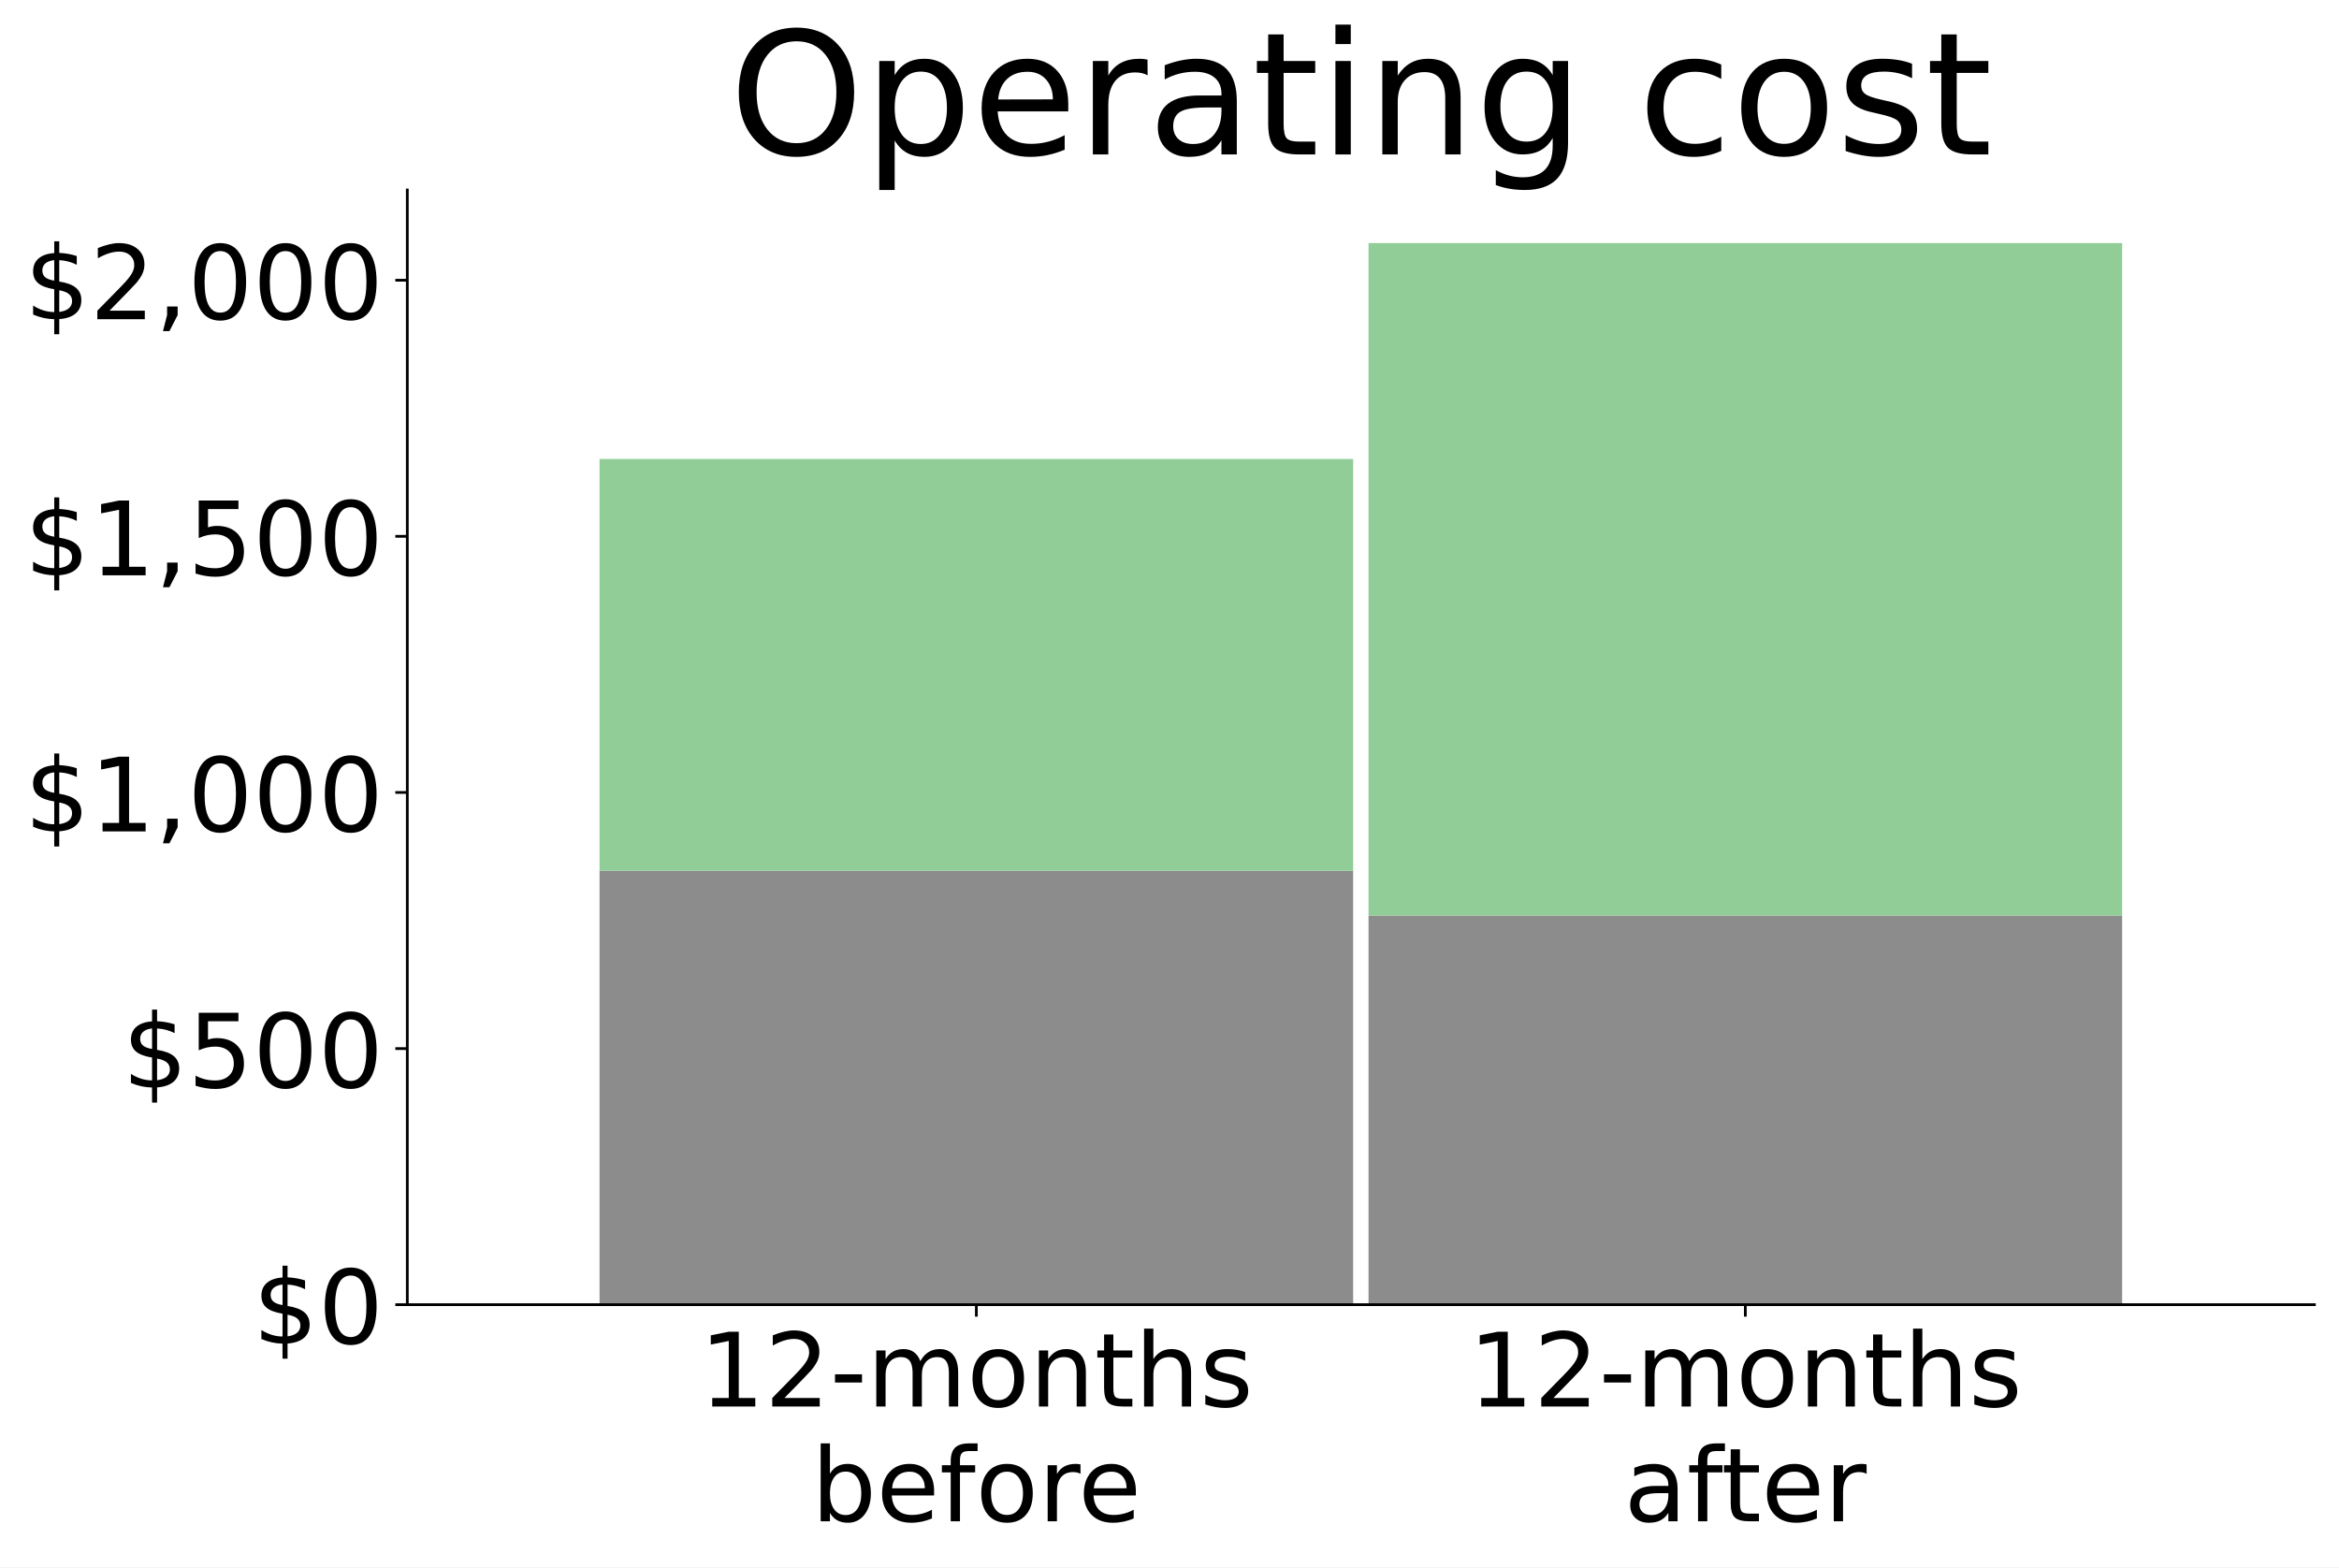
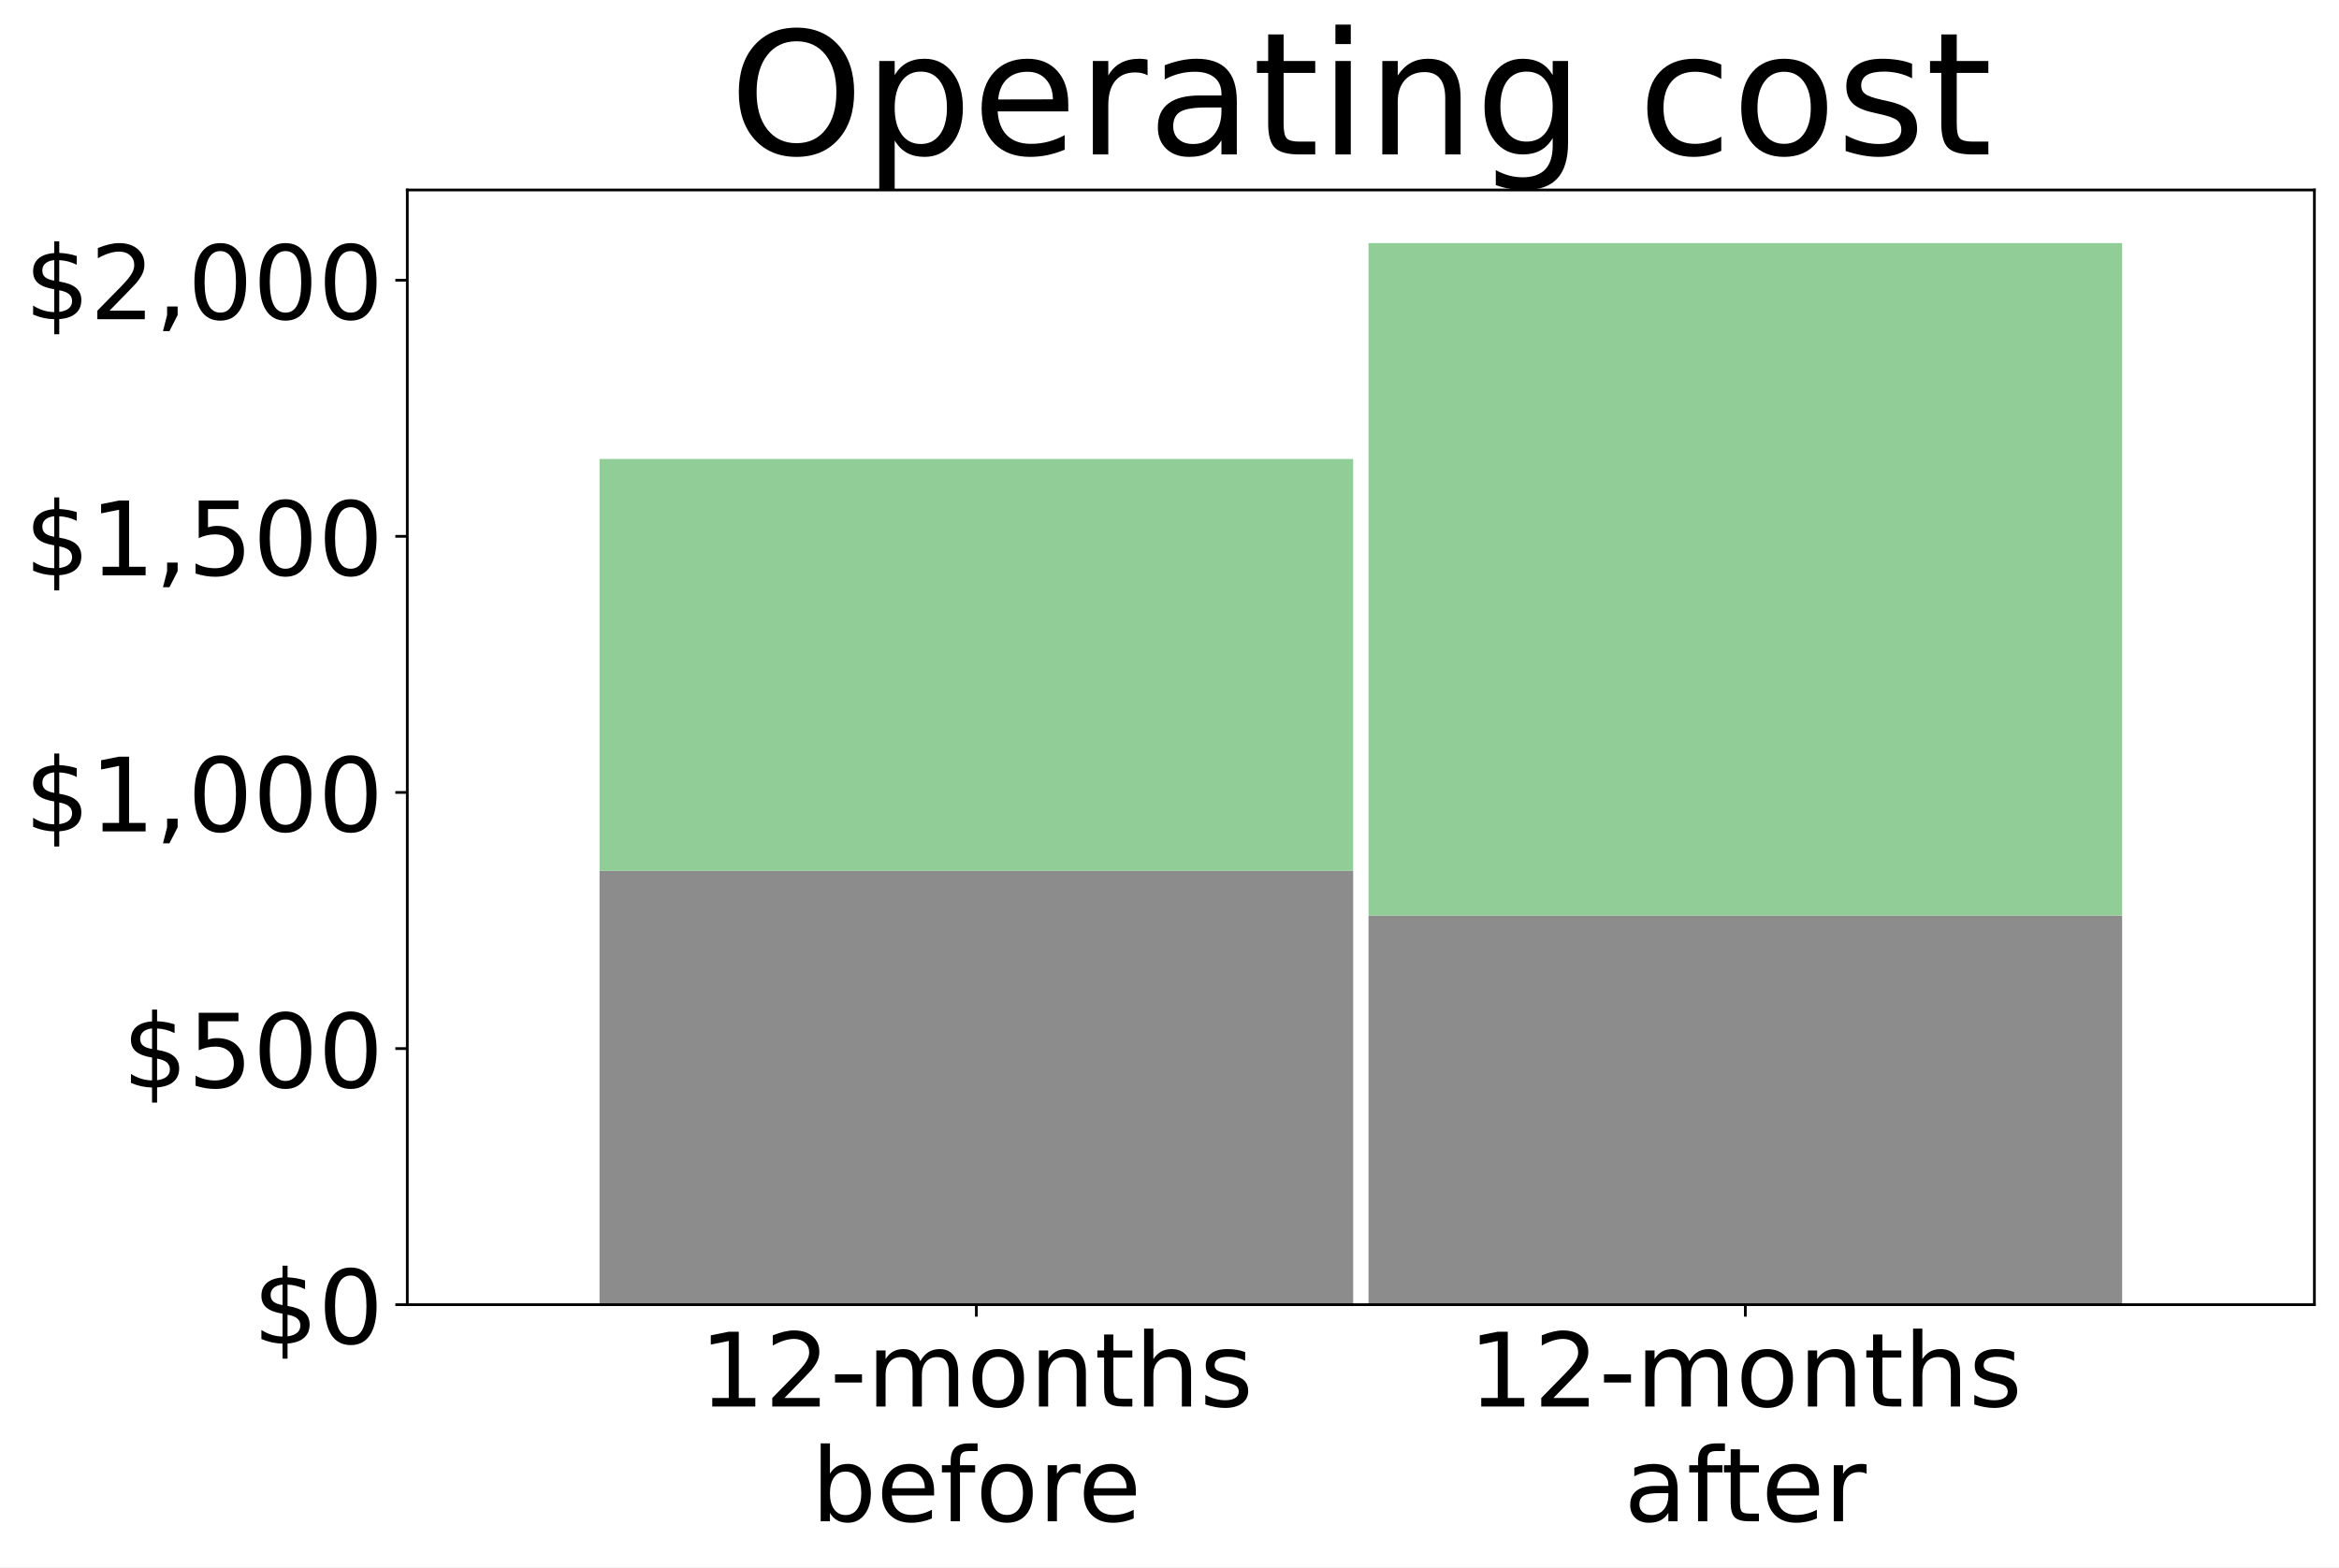
<svg xmlns="http://www.w3.org/2000/svg" xmlns:xlink="http://www.w3.org/1999/xlink" width="684.372pt" height="458.578pt" viewBox="0 0 684.372 458.578" version="1.1">
  <defs>
    <style type="text/css">*{stroke-linejoin: round; stroke-linecap: butt}</style>
  </defs>
  <g id="figure_1">
    <g id="patch_1">
      <path d="M 0 458.578  L 684.372 458.578  L 684.372 0  L 0 0  z " style="fill: #ffffff" />
    </g>
    <g id="axes_1">
      <g id="patch_2">
        <path d="M 119.172 381.751  L 677.172 381.751  L 677.172 55.591  L 119.172 55.591  z " style="fill: #ffffff" />
      </g>
      <g id="patch_3">
-         <path d="M 175.422 381.751  L 395.922 381.751  L 395.922 254.802  L 175.422 254.802  z " clip-path="url(#p56db6a66ac)" style="fill: #8c8c8c" />
+         <path d="M 175.422 381.751  L 395.922 381.751  L 395.922 254.802  L 175.422 254.802  z " clip-path="url(#p4a45e9da14)" style="fill: #8c8c8c" />
      </g>
      <g id="patch_4">
-         <path d="M 400.422 381.751  L 620.922 381.751  L 620.922 267.896  L 400.422 267.896  z " clip-path="url(#p56db6a66ac)" style="fill: #8c8c8c" />
+         <path d="M 400.422 381.751  L 620.922 381.751  L 620.922 267.896  L 400.422 267.896  z " clip-path="url(#p4a45e9da14)" style="fill: #8c8c8c" />
      </g>
      <g id="patch_5">
-         <path d="M 175.422 254.802  L 395.922 254.802  L 395.922 134.298  L 175.422 134.298  z " clip-path="url(#p56db6a66ac)" style="fill: #90cd97" />
+         <path d="M 175.422 254.802  L 395.922 254.802  L 395.922 134.298  L 175.422 134.298  z " clip-path="url(#p4a45e9da14)" style="fill: #90cd97" />
      </g>
      <g id="patch_6">
-         <path d="M 400.422 267.896  L 620.922 267.896  L 620.922 71.122  L 400.422 71.122  z " clip-path="url(#p56db6a66ac)" style="fill: #90cd97" />
+         <path d="M 400.422 267.896  L 620.922 267.896  L 620.922 71.122  L 400.422 71.122  z " clip-path="url(#p4a45e9da14)" style="fill: #90cd97" />
      </g>
      <g id="matplotlib.axis_1">
        <g id="xtick_1">
          <g id="line2d_1">
            <defs>
-               <path id="maf824c3824" d="M 0 0  L 0 3.5  " style="stroke: #000000; stroke-width: 0.8" />
+               <path id="mda650d350e" d="M 0 0  L 0 3.5  " style="stroke: #000000; stroke-width: 0.8" />
            </defs>
            <g>
-               <use xlink:href="#maf824c3824" x="285.672" y="381.751" style="stroke: #000000; stroke-width: 0.8" />
+               <use xlink:href="#mda650d350e" x="285.672" y="381.751" style="stroke: #000000; stroke-width: 0.8" />
            </g>
          </g>
          <g id="text_1">
            <g transform="translate(204.6766 411.5459)scale(0.3 -0.3)">
              <defs>
                <path id="DejaVuSans-31" d="M 794 531  L 1825 531  L 1825 4091  L 703 3866  L 703 4441  L 1819 4666  L 2450 4666  L 2450 531  L 3481 531  L 3481 0  L 794 0  L 794 531  z " transform="scale(0.015625)" />
                <path id="DejaVuSans-32" d="M 1228 531  L 3431 531  L 3431 0  L 469 0  L 469 531  Q 828 903 1448 1529  Q 2069 2156 2228 2338  Q 2531 2678 2651 2914  Q 2772 3150 2772 3378  Q 2772 3750 2511 3984  Q 2250 4219 1831 4219  Q 1534 4219 1204 4116  Q 875 4013 500 3803  L 500 4441  Q 881 4594 1212 4672  Q 1544 4750 1819 4750  Q 2544 4750 2975 4387  Q 3406 4025 3406 3419  Q 3406 3131 3298 2873  Q 3191 2616 2906 2266  Q 2828 2175 2409 1742  Q 1991 1309 1228 531  z " transform="scale(0.015625)" />
                <path id="DejaVuSans-2d" d="M 313 2009  L 1997 2009  L 1997 1497  L 313 1497  L 313 2009  z " transform="scale(0.015625)" />
                <path id="DejaVuSans-6d" d="M 3328 2828  Q 3544 3216 3844 3400  Q 4144 3584 4550 3584  Q 5097 3584 5394 3201  Q 5691 2819 5691 2113  L 5691 0  L 5113 0  L 5113 2094  Q 5113 2597 4934 2840  Q 4756 3084 4391 3084  Q 3944 3084 3684 2787  Q 3425 2491 3425 1978  L 3425 0  L 2847 0  L 2847 2094  Q 2847 2600 2669 2842  Q 2491 3084 2119 3084  Q 1678 3084 1418 2786  Q 1159 2488 1159 1978  L 1159 0  L 581 0  L 581 3500  L 1159 3500  L 1159 2956  Q 1356 3278 1631 3431  Q 1906 3584 2284 3584  Q 2666 3584 2933 3390  Q 3200 3197 3328 2828  z " transform="scale(0.015625)" />
                <path id="DejaVuSans-6f" d="M 1959 3097  Q 1497 3097 1228 2736  Q 959 2375 959 1747  Q 959 1119 1226 758  Q 1494 397 1959 397  Q 2419 397 2687 759  Q 2956 1122 2956 1747  Q 2956 2369 2687 2733  Q 2419 3097 1959 3097  z M 1959 3584  Q 2709 3584 3137 3096  Q 3566 2609 3566 1747  Q 3566 888 3137 398  Q 2709 -91 1959 -91  Q 1206 -91 779 398  Q 353 888 353 1747  Q 353 2609 779 3096  Q 1206 3584 1959 3584  z " transform="scale(0.015625)" />
                <path id="DejaVuSans-6e" d="M 3513 2113  L 3513 0  L 2938 0  L 2938 2094  Q 2938 2591 2744 2837  Q 2550 3084 2163 3084  Q 1697 3084 1428 2787  Q 1159 2491 1159 1978  L 1159 0  L 581 0  L 581 3500  L 1159 3500  L 1159 2956  Q 1366 3272 1645 3428  Q 1925 3584 2291 3584  Q 2894 3584 3203 3211  Q 3513 2838 3513 2113  z " transform="scale(0.015625)" />
                <path id="DejaVuSans-74" d="M 1172 4494  L 1172 3500  L 2356 3500  L 2356 3053  L 1172 3053  L 1172 1153  Q 1172 725 1289 603  Q 1406 481 1766 481  L 2356 481  L 2356 0  L 1766 0  Q 1100 0 847 248  Q 594 497 594 1153  L 594 3053  L 172 3053  L 172 3500  L 594 3500  L 594 4494  L 1172 4494  z " transform="scale(0.015625)" />
                <path id="DejaVuSans-68" d="M 3513 2113  L 3513 0  L 2938 0  L 2938 2094  Q 2938 2591 2744 2837  Q 2550 3084 2163 3084  Q 1697 3084 1428 2787  Q 1159 2491 1159 1978  L 1159 0  L 581 0  L 581 4863  L 1159 4863  L 1159 2956  Q 1366 3272 1645 3428  Q 1925 3584 2291 3584  Q 2894 3584 3203 3211  Q 3513 2838 3513 2113  z " transform="scale(0.015625)" />
                <path id="DejaVuSans-73" d="M 2834 3397  L 2834 2853  Q 2591 2978 2328 3040  Q 2066 3103 1784 3103  Q 1356 3103 1142 2972  Q 928 2841 928 2578  Q 928 2378 1081 2264  Q 1234 2150 1697 2047  L 1894 2003  Q 2506 1872 2764 1633  Q 3022 1394 3022 966  Q 3022 478 2636 193  Q 2250 -91 1575 -91  Q 1294 -91 989 -36  Q 684 19 347 128  L 347 722  Q 666 556 975 473  Q 1284 391 1588 391  Q 1994 391 2212 530  Q 2431 669 2431 922  Q 2431 1156 2273 1281  Q 2116 1406 1581 1522  L 1381 1569  Q 847 1681 609 1914  Q 372 2147 372 2553  Q 372 3047 722 3315  Q 1072 3584 1716 3584  Q 2034 3584 2315 3537  Q 2597 3491 2834 3397  z " transform="scale(0.015625)" />
              </defs>
              <use xlink:href="#DejaVuSans-31" />
              <use xlink:href="#DejaVuSans-32" x="63.623" />
              <use xlink:href="#DejaVuSans-2d" x="127.246" />
              <use xlink:href="#DejaVuSans-6d" x="163.33" />
              <use xlink:href="#DejaVuSans-6f" x="260.742" />
              <use xlink:href="#DejaVuSans-6e" x="321.924" />
              <use xlink:href="#DejaVuSans-74" x="385.303" />
              <use xlink:href="#DejaVuSans-68" x="424.512" />
              <use xlink:href="#DejaVuSans-73" x="487.891" />
            </g>
            <g transform="translate(237.4023 445.1394)scale(0.3 -0.3)">
              <defs>
                <path id="DejaVuSans-62" d="M 3116 1747  Q 3116 2381 2855 2742  Q 2594 3103 2138 3103  Q 1681 3103 1420 2742  Q 1159 2381 1159 1747  Q 1159 1113 1420 752  Q 1681 391 2138 391  Q 2594 391 2855 752  Q 3116 1113 3116 1747  z M 1159 2969  Q 1341 3281 1617 3432  Q 1894 3584 2278 3584  Q 2916 3584 3314 3078  Q 3713 2572 3713 1747  Q 3713 922 3314 415  Q 2916 -91 2278 -91  Q 1894 -91 1617 61  Q 1341 213 1159 525  L 1159 0  L 581 0  L 581 4863  L 1159 4863  L 1159 2969  z " transform="scale(0.015625)" />
                <path id="DejaVuSans-65" d="M 3597 1894  L 3597 1613  L 953 1613  Q 991 1019 1311 708  Q 1631 397 2203 397  Q 2534 397 2845 478  Q 3156 559 3463 722  L 3463 178  Q 3153 47 2828 -22  Q 2503 -91 2169 -91  Q 1331 -91 842 396  Q 353 884 353 1716  Q 353 2575 817 3079  Q 1281 3584 2069 3584  Q 2775 3584 3186 3129  Q 3597 2675 3597 1894  z M 3022 2063  Q 3016 2534 2758 2815  Q 2500 3097 2075 3097  Q 1594 3097 1305 2825  Q 1016 2553 972 2059  L 3022 2063  z " transform="scale(0.015625)" />
                <path id="DejaVuSans-66" d="M 2375 4863  L 2375 4384  L 1825 4384  Q 1516 4384 1395 4259  Q 1275 4134 1275 3809  L 1275 3500  L 2222 3500  L 2222 3053  L 1275 3053  L 1275 0  L 697 0  L 697 3053  L 147 3053  L 147 3500  L 697 3500  L 697 3744  Q 697 4328 969 4595  Q 1241 4863 1831 4863  L 2375 4863  z " transform="scale(0.015625)" />
                <path id="DejaVuSans-72" d="M 2631 2963  Q 2534 3019 2420 3045  Q 2306 3072 2169 3072  Q 1681 3072 1420 2755  Q 1159 2438 1159 1844  L 1159 0  L 581 0  L 581 3500  L 1159 3500  L 1159 2956  Q 1341 3275 1631 3429  Q 1922 3584 2338 3584  Q 2397 3584 2469 3576  Q 2541 3569 2628 3553  L 2631 2963  z " transform="scale(0.015625)" />
              </defs>
              <use xlink:href="#DejaVuSans-62" />
              <use xlink:href="#DejaVuSans-65" x="63.477" />
              <use xlink:href="#DejaVuSans-66" x="125" />
              <use xlink:href="#DejaVuSans-6f" x="160.205" />
              <use xlink:href="#DejaVuSans-72" x="221.387" />
              <use xlink:href="#DejaVuSans-65" x="260.25" />
            </g>
          </g>
        </g>
        <g id="xtick_2">
          <g id="line2d_2">
            <g>
-               <use xlink:href="#maf824c3824" x="510.672" y="381.751" style="stroke: #000000; stroke-width: 0.8" />
+               <use xlink:href="#mda650d350e" x="510.672" y="381.751" style="stroke: #000000; stroke-width: 0.8" />
            </g>
          </g>
          <g id="text_2">
            <g transform="translate(429.6766 411.5459)scale(0.3 -0.3)">
              <use xlink:href="#DejaVuSans-31" />
              <use xlink:href="#DejaVuSans-32" x="63.623" />
              <use xlink:href="#DejaVuSans-2d" x="127.246" />
              <use xlink:href="#DejaVuSans-6d" x="163.33" />
              <use xlink:href="#DejaVuSans-6f" x="260.742" />
              <use xlink:href="#DejaVuSans-6e" x="321.924" />
              <use xlink:href="#DejaVuSans-74" x="385.303" />
              <use xlink:href="#DejaVuSans-68" x="424.512" />
              <use xlink:href="#DejaVuSans-73" x="487.891" />
            </g>
            <g transform="translate(475.1852 445.1394)scale(0.3 -0.3)">
              <defs>
                <path id="DejaVuSans-61" d="M 2194 1759  Q 1497 1759 1228 1600  Q 959 1441 959 1056  Q 959 750 1161 570  Q 1363 391 1709 391  Q 2188 391 2477 730  Q 2766 1069 2766 1631  L 2766 1759  L 2194 1759  z M 3341 1997  L 3341 0  L 2766 0  L 2766 531  Q 2569 213 2275 61  Q 1981 -91 1556 -91  Q 1019 -91 701 211  Q 384 513 384 1019  Q 384 1609 779 1909  Q 1175 2209 1959 2209  L 2766 2209  L 2766 2266  Q 2766 2663 2505 2880  Q 2244 3097 1772 3097  Q 1472 3097 1187 3025  Q 903 2953 641 2809  L 641 3341  Q 956 3463 1253 3523  Q 1550 3584 1831 3584  Q 2591 3584 2966 3190  Q 3341 2797 3341 1997  z " transform="scale(0.015625)" />
              </defs>
              <use xlink:href="#DejaVuSans-61" />
              <use xlink:href="#DejaVuSans-66" x="61.279" />
              <use xlink:href="#DejaVuSans-74" x="94.734" />
              <use xlink:href="#DejaVuSans-65" x="133.943" />
              <use xlink:href="#DejaVuSans-72" x="195.467" />
            </g>
          </g>
        </g>
      </g>
      <g id="matplotlib.axis_2">
        <g id="ytick_1">
          <g id="line2d_3">
            <defs>
-               <path id="m952aacf69b" d="M 0 0  L -3.5 0  " style="stroke: #000000; stroke-width: 0.8" />
+               <path id="m1b1148d26d" d="M 0 0  L -3.5 0  " style="stroke: #000000; stroke-width: 0.8" />
            </defs>
            <g>
-               <use xlink:href="#m952aacf69b" x="119.172" y="381.751" style="stroke: #000000; stroke-width: 0.8" />
+               <use xlink:href="#m1b1148d26d" x="119.172" y="381.751" style="stroke: #000000; stroke-width: 0.8" />
            </g>
          </g>
          <g id="text_3">
            <g transform="translate(73.99688 393.1483)scale(0.3 -0.3)">
              <defs>
                <path id="DejaVuSans-24" d="M 2163 -941  L 1850 -941  L 1847 0  Q 1519 6 1191 76  Q 863 147 531 288  L 531 850  Q 850 650 1176 548  Q 1503 447 1850 444  L 1850 1869  Q 1159 1981 845 2250  Q 531 2519 531 2988  Q 531 3497 872 3790  Q 1213 4084 1850 4128  L 1850 4863  L 2163 4863  L 2163 4138  Q 2453 4125 2725 4076  Q 2997 4028 3256 3944  L 3256 3397  Q 2997 3528 2723 3600  Q 2450 3672 2163 3684  L 2163 2350  Q 2872 2241 3206 1959  Q 3541 1678 3541 1191  Q 3541 663 3186 358  Q 2831 53 2163 6  L 2163 -941  z M 1850 2406  L 1850 3688  Q 1488 3647 1297 3481  Q 1106 3316 1106 3041  Q 1106 2772 1282 2622  Q 1459 2472 1850 2406  z M 2163 1806  L 2163 453  Q 2559 506 2761 678  Q 2963 850 2963 1131  Q 2963 1406 2770 1568  Q 2578 1731 2163 1806  z " transform="scale(0.015625)" />
                <path id="DejaVuSans-30" d="M 2034 4250  Q 1547 4250 1301 3770  Q 1056 3291 1056 2328  Q 1056 1369 1301 889  Q 1547 409 2034 409  Q 2525 409 2770 889  Q 3016 1369 3016 2328  Q 3016 3291 2770 3770  Q 2525 4250 2034 4250  z M 2034 4750  Q 2819 4750 3233 4129  Q 3647 3509 3647 2328  Q 3647 1150 3233 529  Q 2819 -91 2034 -91  Q 1250 -91 836 529  Q 422 1150 422 2328  Q 422 3509 836 4129  Q 1250 4750 2034 4750  z " transform="scale(0.015625)" />
              </defs>
              <use xlink:href="#DejaVuSans-24" />
              <use xlink:href="#DejaVuSans-30" x="63.623" />
            </g>
          </g>
        </g>
        <g id="ytick_2">
          <g id="line2d_4">
            <g>
-               <use xlink:href="#m952aacf69b" x="119.172" y="306.813" style="stroke: #000000; stroke-width: 0.8" />
+               <use xlink:href="#m1b1148d26d" x="119.172" y="306.813" style="stroke: #000000; stroke-width: 0.8" />
            </g>
          </g>
          <g id="text_4">
            <g transform="translate(35.82187 318.2102)scale(0.3 -0.3)">
              <defs>
                <path id="DejaVuSans-35" d="M 691 4666  L 3169 4666  L 3169 4134  L 1269 4134  L 1269 2991  Q 1406 3038 1543 3061  Q 1681 3084 1819 3084  Q 2600 3084 3056 2656  Q 3513 2228 3513 1497  Q 3513 744 3044 326  Q 2575 -91 1722 -91  Q 1428 -91 1123 -41  Q 819 9 494 109  L 494 744  Q 775 591 1075 516  Q 1375 441 1709 441  Q 2250 441 2565 725  Q 2881 1009 2881 1497  Q 2881 1984 2565 2268  Q 2250 2553 1709 2553  Q 1456 2553 1204 2497  Q 953 2441 691 2322  L 691 4666  z " transform="scale(0.015625)" />
              </defs>
              <use xlink:href="#DejaVuSans-24" />
              <use xlink:href="#DejaVuSans-35" x="63.623" />
              <use xlink:href="#DejaVuSans-30" x="127.246" />
              <use xlink:href="#DejaVuSans-30" x="190.869" />
            </g>
          </g>
        </g>
        <g id="ytick_3">
          <g id="line2d_5">
            <g>
-               <use xlink:href="#m952aacf69b" x="119.172" y="231.874" style="stroke: #000000; stroke-width: 0.8" />
+               <use xlink:href="#m1b1148d26d" x="119.172" y="231.874" style="stroke: #000000; stroke-width: 0.8" />
            </g>
          </g>
          <g id="text_5">
            <g transform="translate(7.2 243.2721)scale(0.3 -0.3)">
              <defs>
                <path id="DejaVuSans-2c" d="M 750 794  L 1409 794  L 1409 256  L 897 -744  L 494 -744  L 750 256  L 750 794  z " transform="scale(0.015625)" />
              </defs>
              <use xlink:href="#DejaVuSans-24" />
              <use xlink:href="#DejaVuSans-31" x="63.623" />
              <use xlink:href="#DejaVuSans-2c" x="127.246" />
              <use xlink:href="#DejaVuSans-30" x="159.033" />
              <use xlink:href="#DejaVuSans-30" x="222.656" />
              <use xlink:href="#DejaVuSans-30" x="286.279" />
            </g>
          </g>
        </g>
        <g id="ytick_4">
          <g id="line2d_6">
            <g>
-               <use xlink:href="#m952aacf69b" x="119.172" y="156.936" style="stroke: #000000; stroke-width: 0.8" />
+               <use xlink:href="#m1b1148d26d" x="119.172" y="156.936" style="stroke: #000000; stroke-width: 0.8" />
            </g>
          </g>
          <g id="text_6">
            <g transform="translate(7.2 168.334)scale(0.3 -0.3)">
              <use xlink:href="#DejaVuSans-24" />
              <use xlink:href="#DejaVuSans-31" x="63.623" />
              <use xlink:href="#DejaVuSans-2c" x="127.246" />
              <use xlink:href="#DejaVuSans-35" x="159.033" />
              <use xlink:href="#DejaVuSans-30" x="222.656" />
              <use xlink:href="#DejaVuSans-30" x="286.279" />
            </g>
          </g>
        </g>
        <g id="ytick_5">
          <g id="line2d_7">
            <g>
-               <use xlink:href="#m952aacf69b" x="119.172" y="81.998" style="stroke: #000000; stroke-width: 0.8" />
+               <use xlink:href="#m1b1148d26d" x="119.172" y="81.998" style="stroke: #000000; stroke-width: 0.8" />
            </g>
          </g>
          <g id="text_7">
            <g transform="translate(7.2 93.39587)scale(0.3 -0.3)">
              <use xlink:href="#DejaVuSans-24" />
              <use xlink:href="#DejaVuSans-32" x="63.623" />
              <use xlink:href="#DejaVuSans-2c" x="127.246" />
              <use xlink:href="#DejaVuSans-30" x="159.033" />
              <use xlink:href="#DejaVuSans-30" x="222.656" />
              <use xlink:href="#DejaVuSans-30" x="286.279" />
            </g>
          </g>
        </g>
      </g>
      <g id="patch_7">
        <path d="M 119.172 381.751  L 119.172 55.591  " style="fill: none; stroke: #000000; stroke-width: 0.8; stroke-linejoin: miter; stroke-linecap: square" />
      </g>
      <g id="patch_8">
+         <path d="M 677.172 381.751  L 677.172 55.591  " style="fill: none; stroke: #000000; stroke-width: 0.8; stroke-linejoin: miter; stroke-linecap: square" />
+       </g>
+       <g id="patch_9">
        <path d="M 119.172 381.751  L 677.172 381.751  " style="fill: none; stroke: #000000; stroke-width: 0.8; stroke-linejoin: miter; stroke-linecap: square" />
+       </g>
+       <g id="patch_10">
+         <path d="M 119.172 55.591  L 677.172 55.591  " style="fill: none; stroke: #000000; stroke-width: 0.8; stroke-linejoin: miter; stroke-linecap: square" />
      </g>
      <g id="text_8">
        <g transform="translate(213.3672 45.19219)scale(0.5 -0.5)">
          <defs>
            <path id="DejaVuSans-4f" d="M 2522 4238  Q 1834 4238 1429 3725  Q 1025 3213 1025 2328  Q 1025 1447 1429 934  Q 1834 422 2522 422  Q 3209 422 3611 934  Q 4013 1447 4013 2328  Q 4013 3213 3611 3725  Q 3209 4238 2522 4238  z M 2522 4750  Q 3503 4750 4090 4092  Q 4678 3434 4678 2328  Q 4678 1225 4090 567  Q 3503 -91 2522 -91  Q 1538 -91 948 565  Q 359 1222 359 2328  Q 359 3434 948 4092  Q 1538 4750 2522 4750  z " transform="scale(0.015625)" />
            <path id="DejaVuSans-70" d="M 1159 525  L 1159 -1331  L 581 -1331  L 581 3500  L 1159 3500  L 1159 2969  Q 1341 3281 1617 3432  Q 1894 3584 2278 3584  Q 2916 3584 3314 3078  Q 3713 2572 3713 1747  Q 3713 922 3314 415  Q 2916 -91 2278 -91  Q 1894 -91 1617 61  Q 1341 213 1159 525  z M 3116 1747  Q 3116 2381 2855 2742  Q 2594 3103 2138 3103  Q 1681 3103 1420 2742  Q 1159 2381 1159 1747  Q 1159 1113 1420 752  Q 1681 391 2138 391  Q 2594 391 2855 752  Q 3116 1113 3116 1747  z " transform="scale(0.015625)" />
            <path id="DejaVuSans-69" d="M 603 3500  L 1178 3500  L 1178 0  L 603 0  L 603 3500  z M 603 4863  L 1178 4863  L 1178 4134  L 603 4134  L 603 4863  z " transform="scale(0.015625)" />
            <path id="DejaVuSans-67" d="M 2906 1791  Q 2906 2416 2648 2759  Q 2391 3103 1925 3103  Q 1463 3103 1205 2759  Q 947 2416 947 1791  Q 947 1169 1205 825  Q 1463 481 1925 481  Q 2391 481 2648 825  Q 2906 1169 2906 1791  z M 3481 434  Q 3481 -459 3084 -895  Q 2688 -1331 1869 -1331  Q 1566 -1331 1297 -1286  Q 1028 -1241 775 -1147  L 775 -588  Q 1028 -725 1275 -790  Q 1522 -856 1778 -856  Q 2344 -856 2625 -561  Q 2906 -266 2906 331  L 2906 616  Q 2728 306 2450 153  Q 2172 0 1784 0  Q 1141 0 747 490  Q 353 981 353 1791  Q 353 2603 747 3093  Q 1141 3584 1784 3584  Q 2172 3584 2450 3431  Q 2728 3278 2906 2969  L 2906 3500  L 3481 3500  L 3481 434  z " transform="scale(0.015625)" />
            <path id="DejaVuSans-20" transform="scale(0.015625)" />
            <path id="DejaVuSans-63" d="M 3122 3366  L 3122 2828  Q 2878 2963 2633 3030  Q 2388 3097 2138 3097  Q 1578 3097 1268 2742  Q 959 2388 959 1747  Q 959 1106 1268 751  Q 1578 397 2138 397  Q 2388 397 2633 464  Q 2878 531 3122 666  L 3122 134  Q 2881 22 2623 -34  Q 2366 -91 2075 -91  Q 1284 -91 818 406  Q 353 903 353 1747  Q 353 2603 823 3093  Q 1294 3584 2113 3584  Q 2378 3584 2631 3529  Q 2884 3475 3122 3366  z " transform="scale(0.015625)" />
          </defs>
          <use xlink:href="#DejaVuSans-4f" />
          <use xlink:href="#DejaVuSans-70" x="78.711" />
          <use xlink:href="#DejaVuSans-65" x="142.188" />
          <use xlink:href="#DejaVuSans-72" x="203.711" />
          <use xlink:href="#DejaVuSans-61" x="244.824" />
          <use xlink:href="#DejaVuSans-74" x="306.104" />
          <use xlink:href="#DejaVuSans-69" x="345.312" />
          <use xlink:href="#DejaVuSans-6e" x="373.096" />
          <use xlink:href="#DejaVuSans-67" x="436.475" />
          <use xlink:href="#DejaVuSans-20" x="499.951" />
          <use xlink:href="#DejaVuSans-63" x="531.738" />
          <use xlink:href="#DejaVuSans-6f" x="586.719" />
          <use xlink:href="#DejaVuSans-73" x="647.9" />
          <use xlink:href="#DejaVuSans-74" x="700" />
        </g>
      </g>
    </g>
  </g>
  <defs>
-     <clipPath id="p56db6a66ac">
+     <clipPath id="p4a45e9da14">
      <rect x="119.172" y="55.591" width="558" height="326.16" />
    </clipPath>
  </defs>
</svg>
